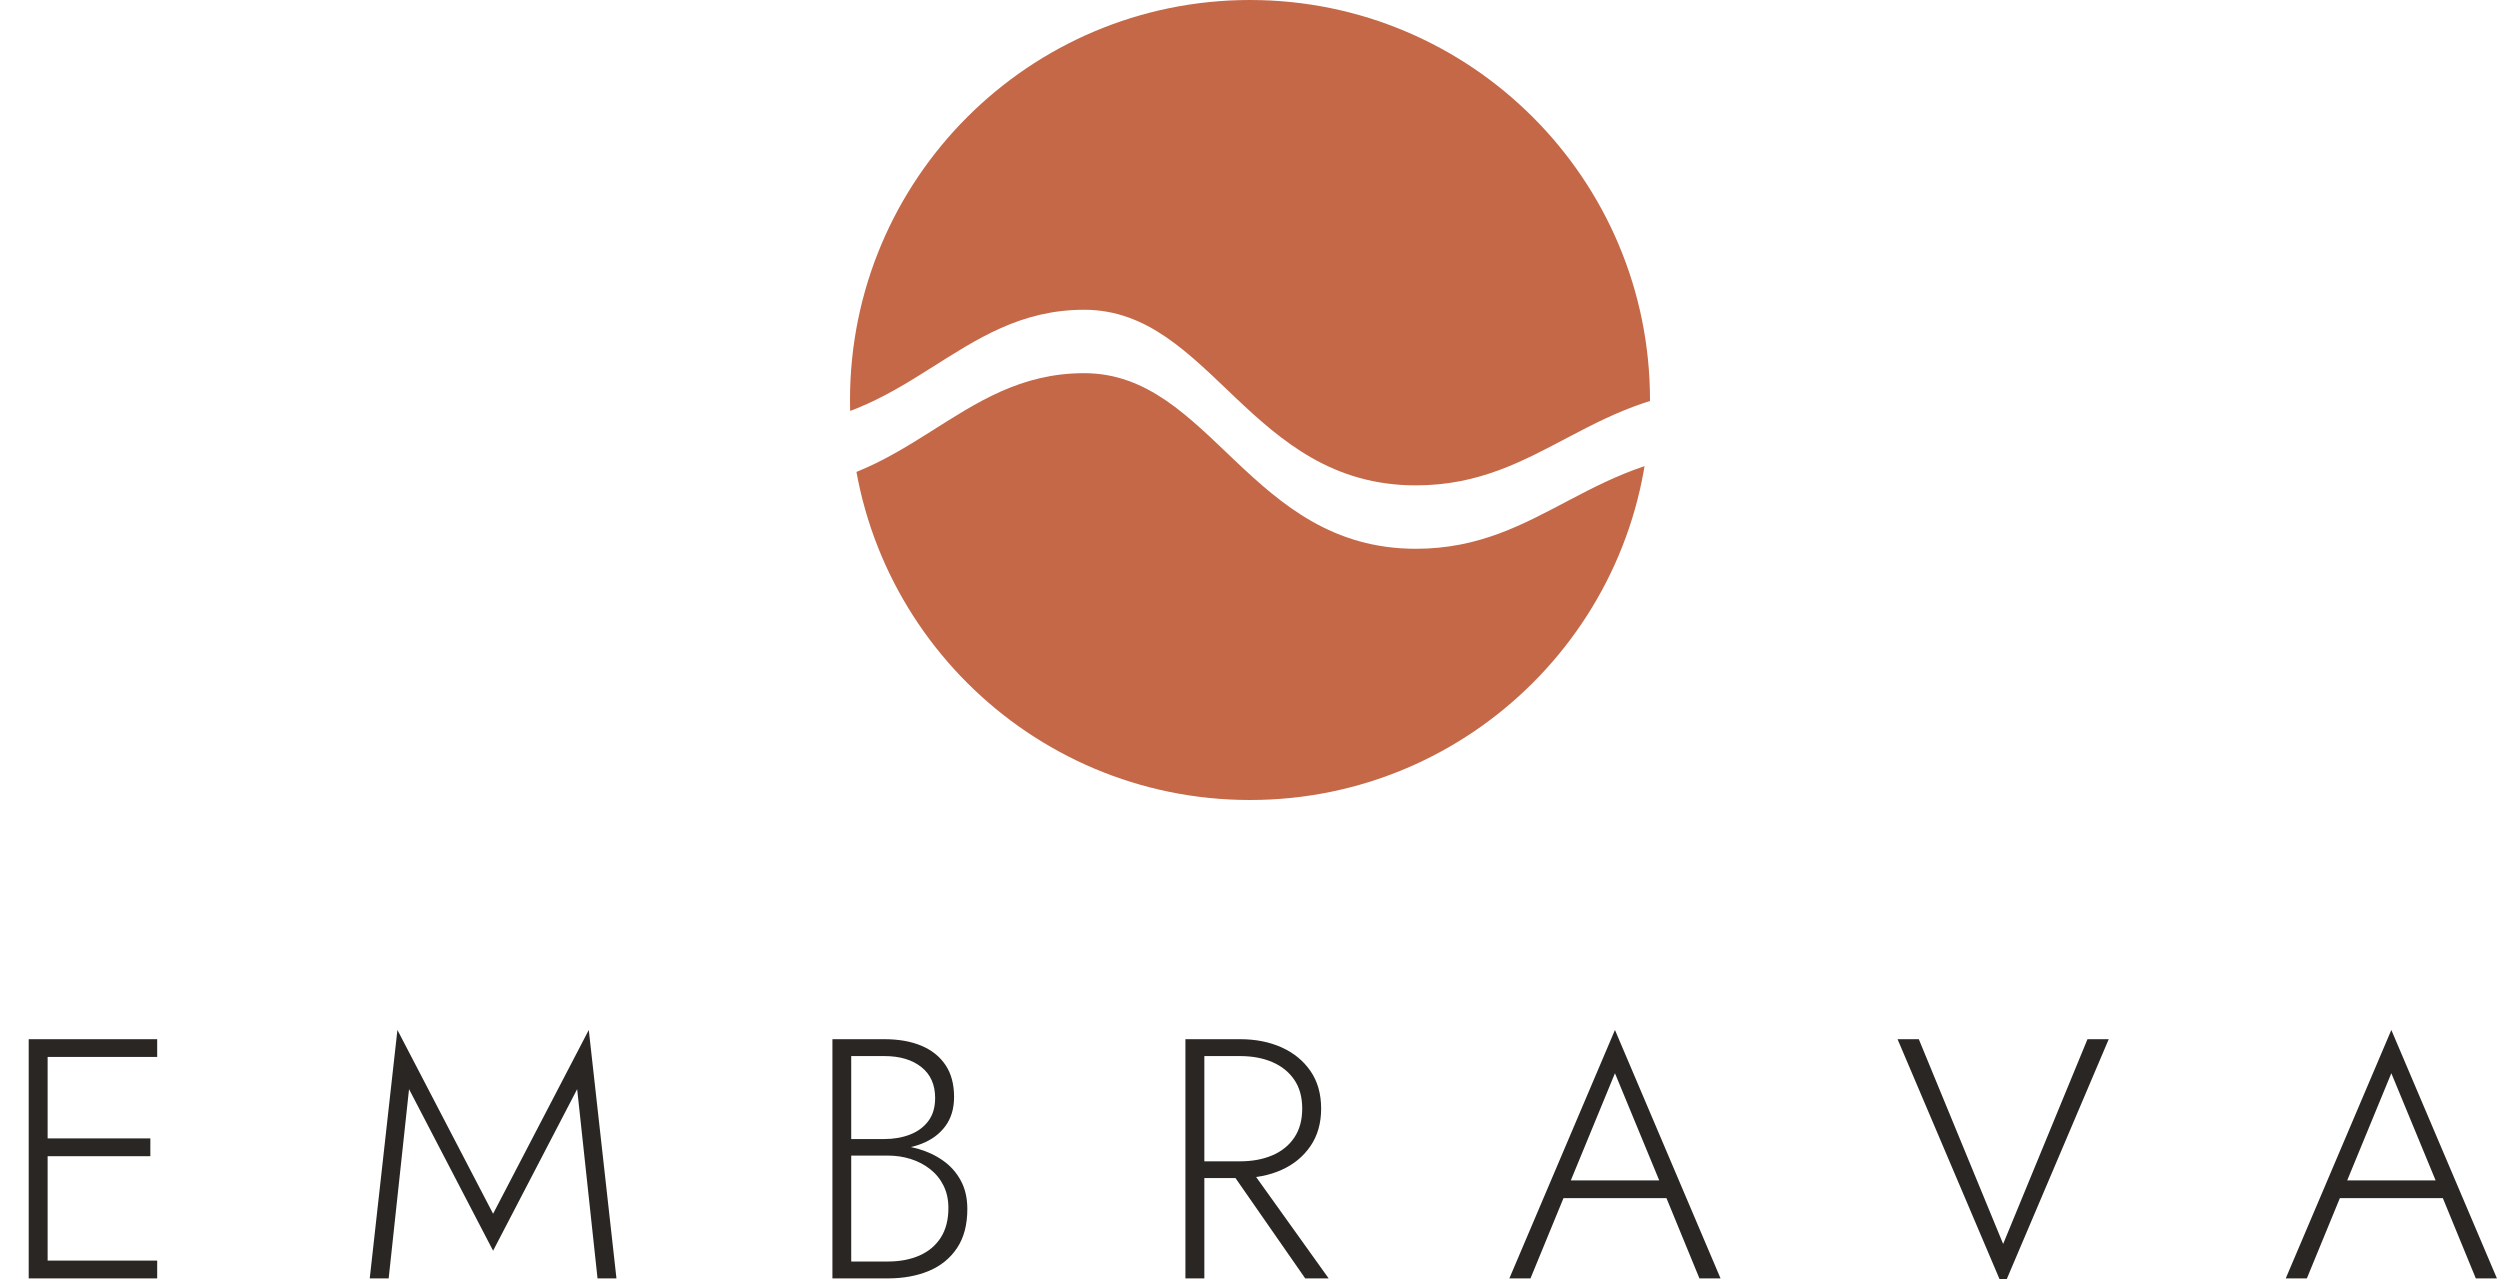
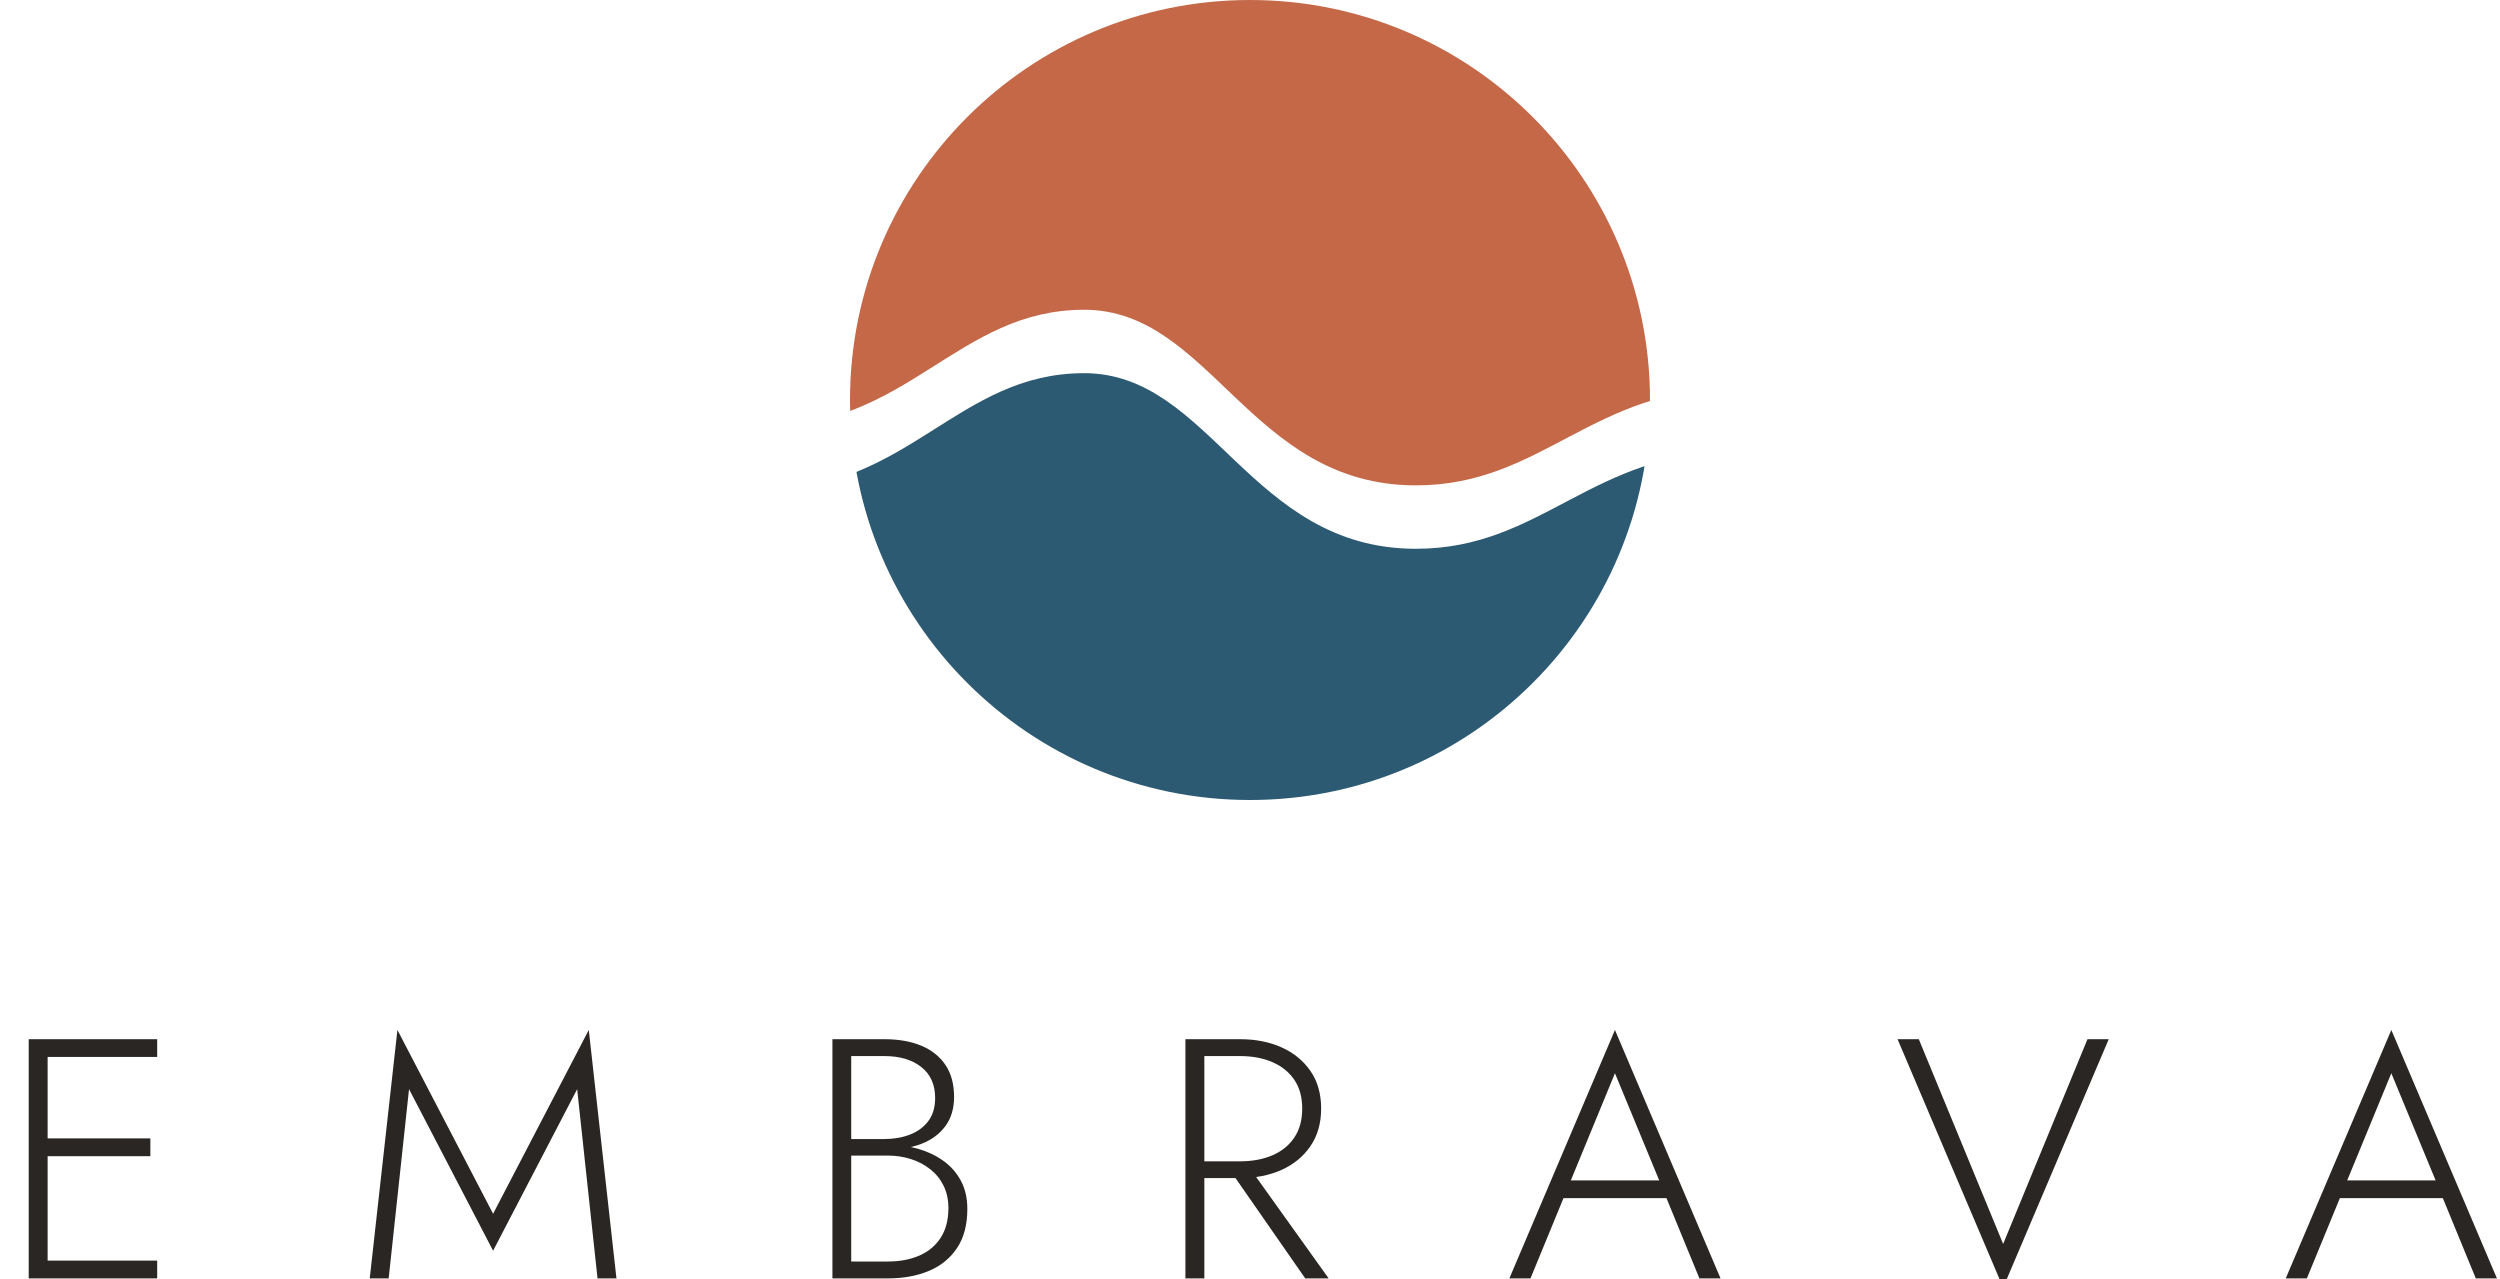
<svg xmlns="http://www.w3.org/2000/svg" viewBox="0 0 7316 3741">
  <g transform="translate(2230.49,-256.95) scale(14.2751)">
    <clipPath id="v">
      <circle cx="100" cy="100" r="82" />
    </clipPath>
-     <g clip-path="url(#v)" fill="#C46848">
-       <path d="M0,0H200V97.5C170,97.5 160,117.5 134,117.5C100,117.5 92,81.5 66,81.5C40,81.5 30,105.5 0,105.5Z" />
-       <path d="M0,200V118.5C30,118.5 40,94.5 66,94.5C92,94.5 100,130.5 134,130.5C160,130.5 170,110.5 200,110.5V200Z" />
+     <g clip-path="url(#v)">
+       <path fill="#C46848" d="M0,0H200V97.5C170,97.5 160,117.5 134,117.5C100,117.5 92,81.5 66,81.5C40,81.5 30,105.5 0,105.5Z" />
+       <path fill="#2C5A73" d="M0,200V118.5C30,118.5 40,94.5 66,94.5C92,94.5 100,130.5 134,130.5C160,130.5 170,110.5 200,110.5V200Z" />
    </g>
  </g>
  <path transform="translate(0,3741.1)" fill="#2A2624" d="M112.999 0.0H459.999V-51.998H112.999ZM112.999 -648.002H459.999V-700.0H112.999ZM112.999 -357.601H439.999V-409.599H112.999ZM84 -700.0V0.0H139.398V-700.0Z M1196.999 -553.805 1443 -81.001 1689.001 -553.805 1748.602 0.0H1804.0L1723 -727L1443 -189.198L1163 -727L1082 0.0H1137.399Z M2478.999 -376.4H2591.999Q2650.999 -376.4 2695.898 -393.6Q2740.798 -410.8 2766.398 -445.4Q2791.998 -480 2791.998 -531Q2791.998 -587 2766.998 -624.3Q2741.998 -661.6 2696.498 -680.8Q2650.999 -700.0 2587.999 -700.0H2436V0.0H2597.999Q2665.999 0.0 2718.298 -21.9Q2770.598 -43.8 2800.698 -88.9Q2830.798 -134 2830.798 -203Q2830.798 -251 2811.598 -286.4Q2792.398 -321.8 2759.498 -344.9Q2726.598 -368.0 2685.998 -379.4Q2645.398 -390.8 2601.999 -390.8H2478.999V-359.401H2597.999Q2633.599 -359.401 2665.399 -349.301Q2697.199 -339.201 2722.099 -319.601Q2747 -300 2761.2 -271.4Q2775.4 -242.8 2775.4 -206Q2775.4 -154.199 2753.1 -119.399Q2730.8 -84.599 2690.899 -66.999Q2650.999 -49.398 2597.999 -49.398H2490.998V-650.602H2587.999Q2655.799 -650.602 2696.2 -618.501Q2736.6 -586.401 2736.6 -528Q2736.6 -487.0 2716.6 -460.4Q2696.6 -433.8 2662.799 -420.799Q2628.999 -407.799 2587.999 -407.799H2478.999Z M3587.6 -333.799 3819.599 0.0H3888.197L3649.398 -333.799ZM3469 -700.0V0.0H3524.398V-700.0ZM3497.999 -650.602H3628.998Q3682.399 -650.602 3723.299 -633.001Q3764.2 -615.401 3787.5 -581.401Q3810.8 -547.401 3810.8 -496.8Q3810.8 -446.6 3787.7 -412.2Q3764.6 -377.799 3723.499 -360.199Q3682.399 -342.599 3628.998 -342.599H3497.999V-293.601H3628.998Q3696.998 -293.601 3750.298 -317.501Q3803.598 -341.401 3834.898 -387.101Q3866.198 -432.8 3866.198 -496.8Q3866.198 -561.8 3834.898 -607Q3803.598 -652.2 3750.298 -676.1Q3696.998 -700.0 3628.998 -700.0H3497.999Z M4547.8 -234.802H4906.999L4889 -286.8H4565.799ZM4725.999 -600.404 4864 -266.4 4869.2 -253.201 4973.2 0.0H5034.998L4725.999 -727L4417 0.0H4478.798L4584.398 -256.801L4589.598 -269.2Z M5861.999 -100.797 5615.198 -700.0H5553L5861.999 27L6170.998 -700.0H6108.8Z M6819.8 -234.802H7178.999L7161 -286.8H6837.799ZM6997.999 -600.404 7136 -266.4 7141.2 -253.201 7245.2 0.0H7306.998L6997.999 -727L6689 0.0H6750.798L6856.398 -256.801L6861.598 -269.2Z" />
</svg>
